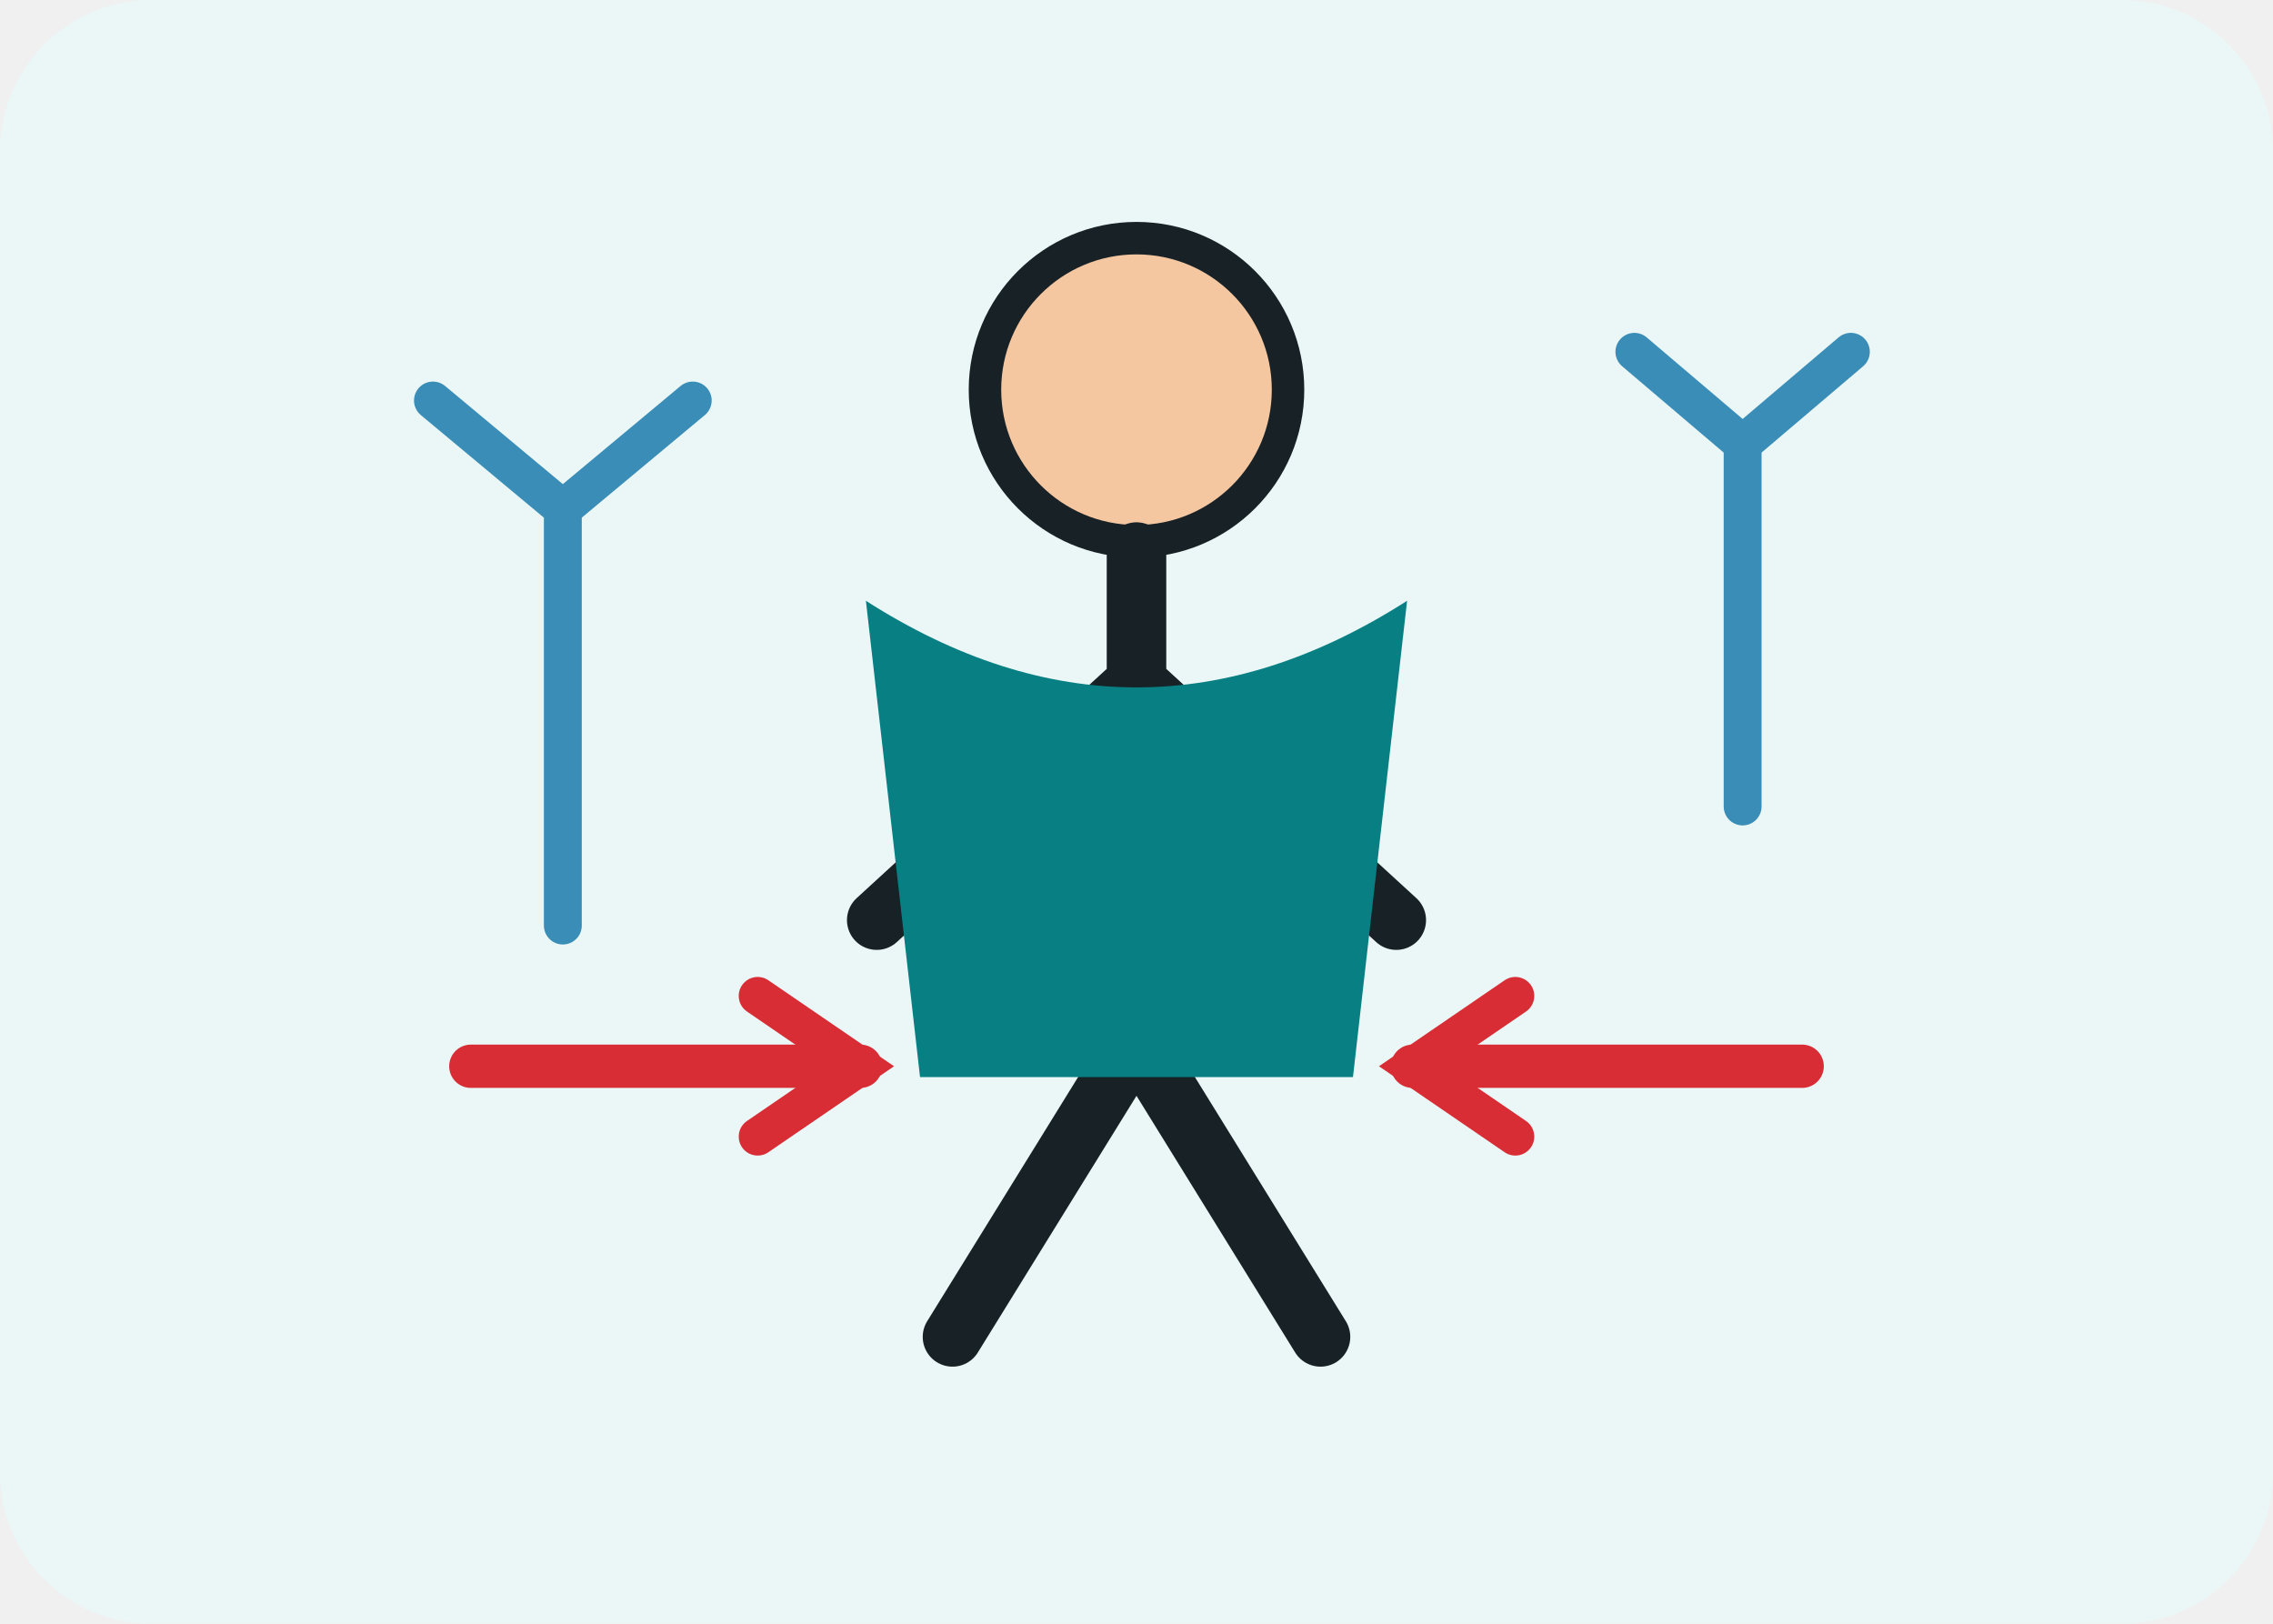
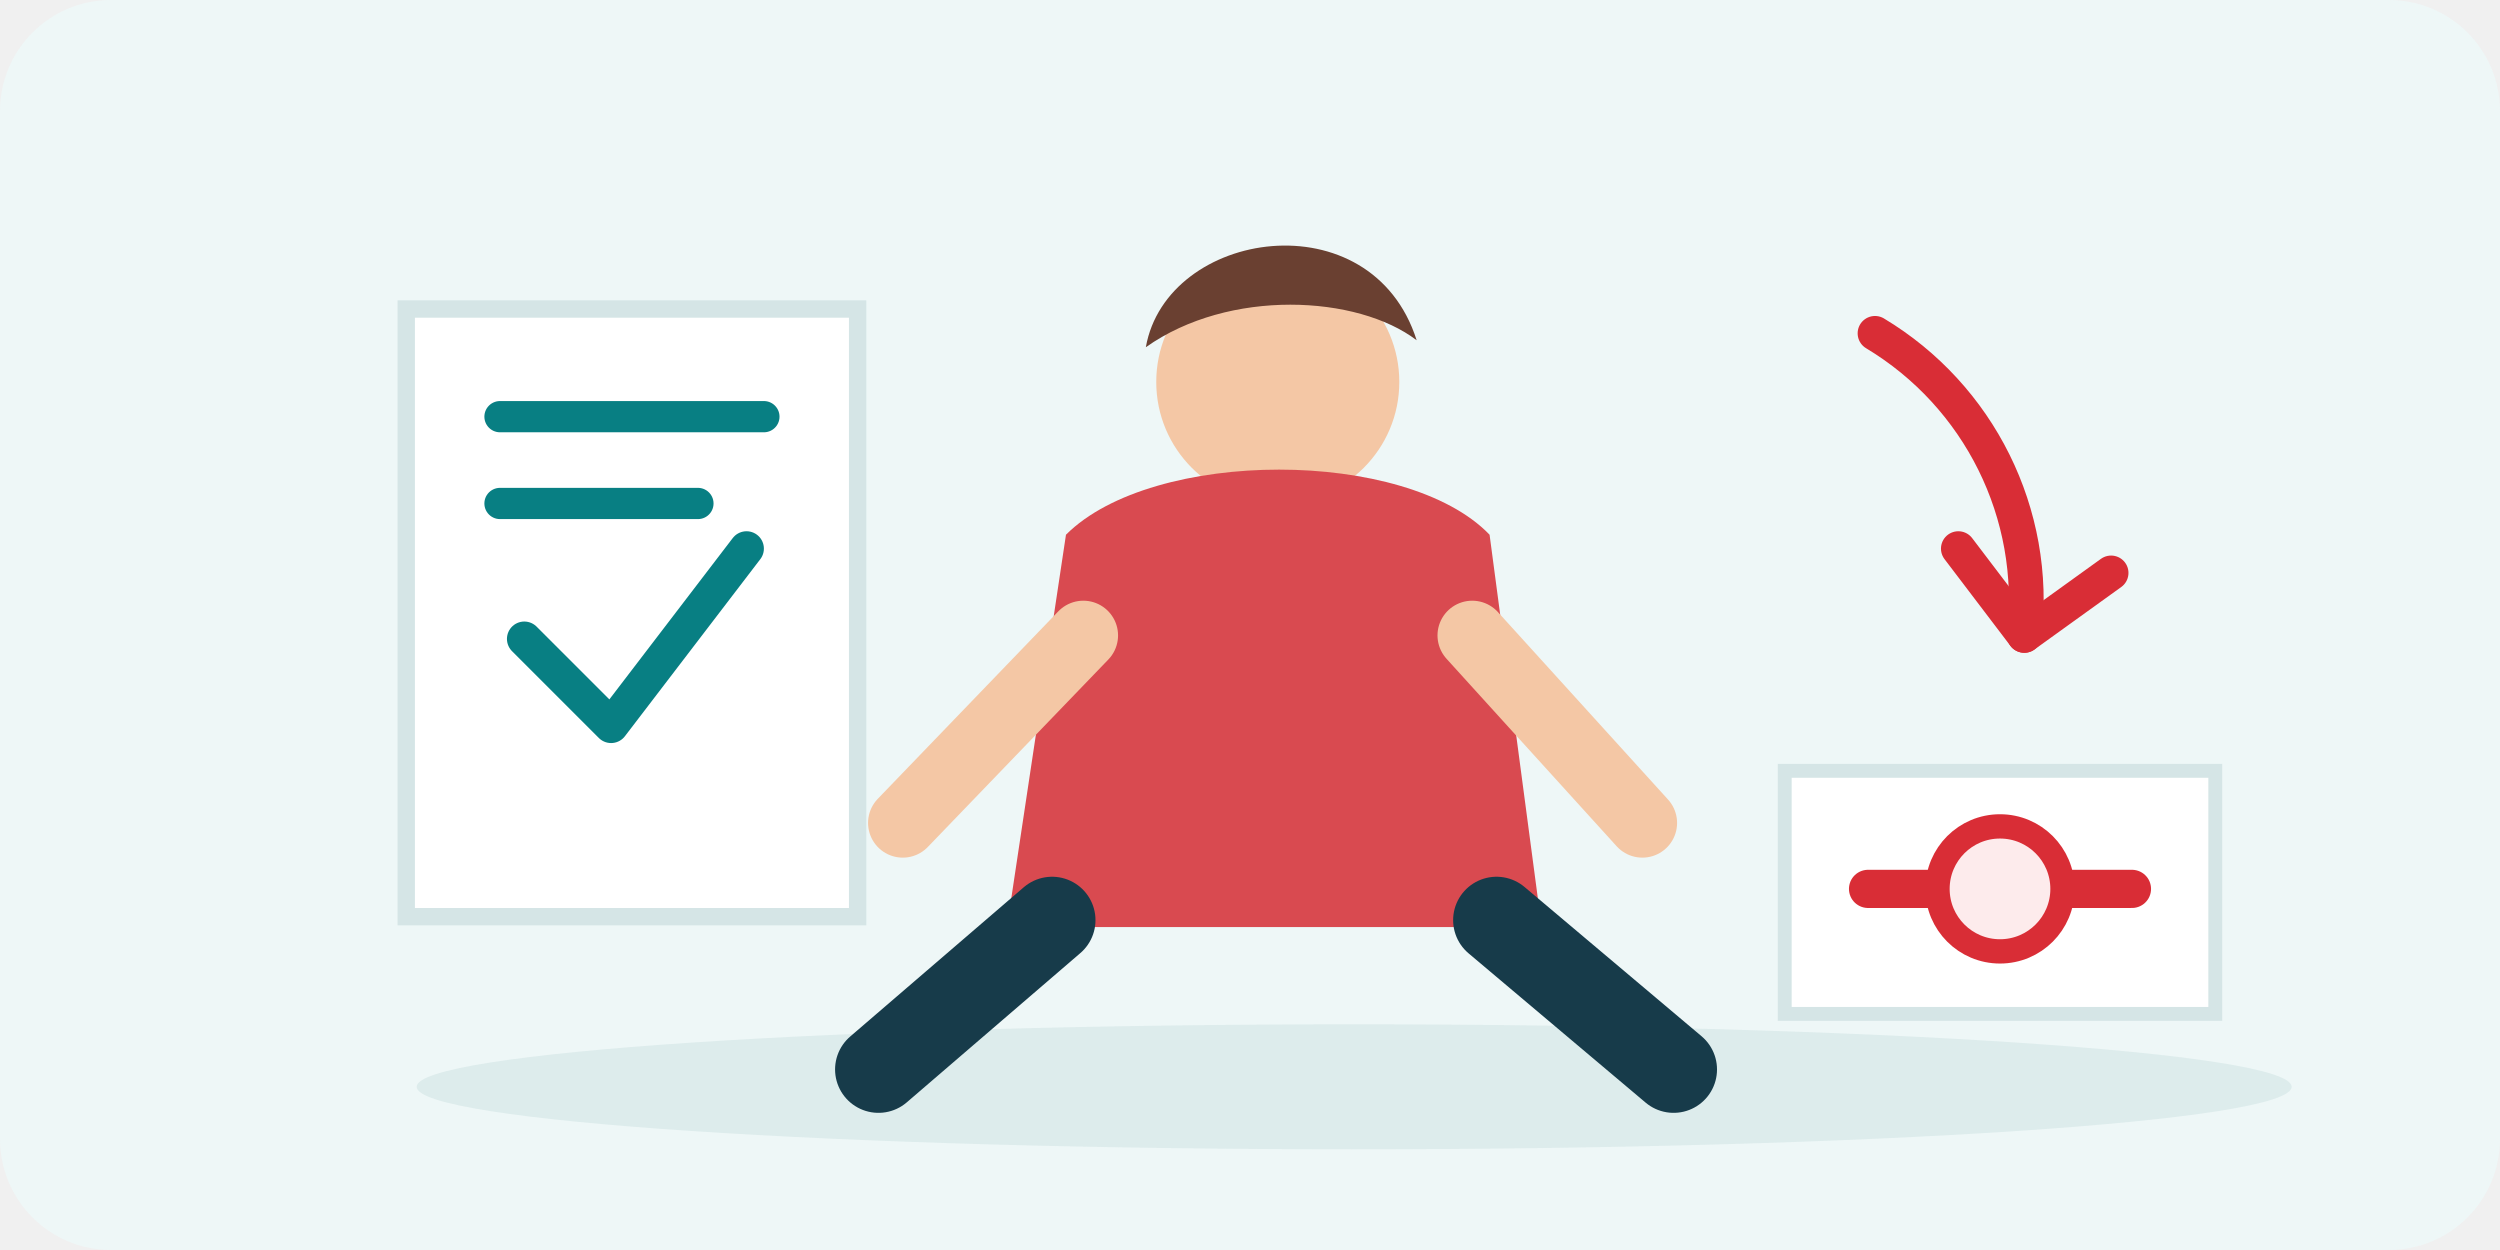
- <svg xmlns="http://www.w3.org/2000/svg" viewBox="0 0 420 300">
-   <rect width="420" height="300" rx="28" fill="#EAF7F6" />
-   <circle cx="210" cy="72" r="28" fill="#F4C7A1" stroke="#172126" stroke-width="6" />
-   <path d="M210 102v91M210 126l-48 44M210 126l48 44M210 192l-34 55M210 192l34 55" stroke="#172126" stroke-width="11" stroke-linecap="round" />
-   <path d="M160 111q50 32 100 0l-10 88h-80z" fill="#087F83" />
-   <path d="M80 74l24 20 24-20M104 94v77" fill="none" stroke="#3A8DB7" stroke-width="7" stroke-linecap="round" />
-   <path d="M302 65l20 17 20-17M322 82v67" fill="none" stroke="#3A8DB7" stroke-width="7" stroke-linecap="round" />
-   <path d="M87 197h72M261 197h72" stroke="#D92D36" stroke-width="8" stroke-linecap="round" />
-   <path d="M140 184l19 13-19 13M280 184l-19 13 19 13" fill="none" stroke="#D92D36" stroke-width="7" stroke-linecap="round" />
+ <svg xmlns="http://www.w3.org/2000/svg" viewBox="0 0 720 360">
+   <rect width="720" height="360" rx="32" fill="#EEF7F7" />
+   <ellipse cx="390" cy="313" rx="270" ry="18" fill="#DDECEC" />
+   <circle cx="368" cy="110" r="35" fill="#F4C7A5" />
+   <path d="M330 100c6-34 65-43 78-2-17-13-54-15-78 2z" fill="#6A4031" />
+   <path d="M307 154c25-25 98-25 122 0l15 113H290z" fill="#D94A50" />
+   <path d="M312 183l-52 54M424 183l49 54" stroke="#F4C7A5" stroke-width="20" stroke-linecap="round" />
+   <path d="M303 265l-50 43M431 265l51 43" stroke="#173B4A" stroke-width="25" stroke-linecap="round" />
+   <path d="M117 89h130v175H117z" rx="24" fill="#fff" stroke="#D5E5E6" stroke-width="5" />
+   <path d="M144 120h76M144 145h57" stroke="#087F83" stroke-width="9" stroke-linecap="round" />
+   <path d="M151 184l25 25 39-51" fill="none" stroke="#087F83" stroke-width="10" stroke-linecap="round" stroke-linejoin="round" />
+   <path d="M540 96c30 18 47 52 43 87" fill="none" stroke="#D92D36" stroke-width="10" stroke-linecap="round" />
+   <path d="M583 183l-19-25M583 183l25-18" stroke="#D92D36" stroke-width="10" stroke-linecap="round" />
+   <path d="M514 222h124v70H514z" rx="22" fill="#fff" stroke="#D5E5E6" stroke-width="4" />
+   <path d="M538 256h76" stroke="#D92D36" stroke-width="11" stroke-linecap="round" />
+   <circle cx="576" cy="256" r="18" fill="#FDEBEC" stroke="#D92D36" stroke-width="7" />
</svg>
